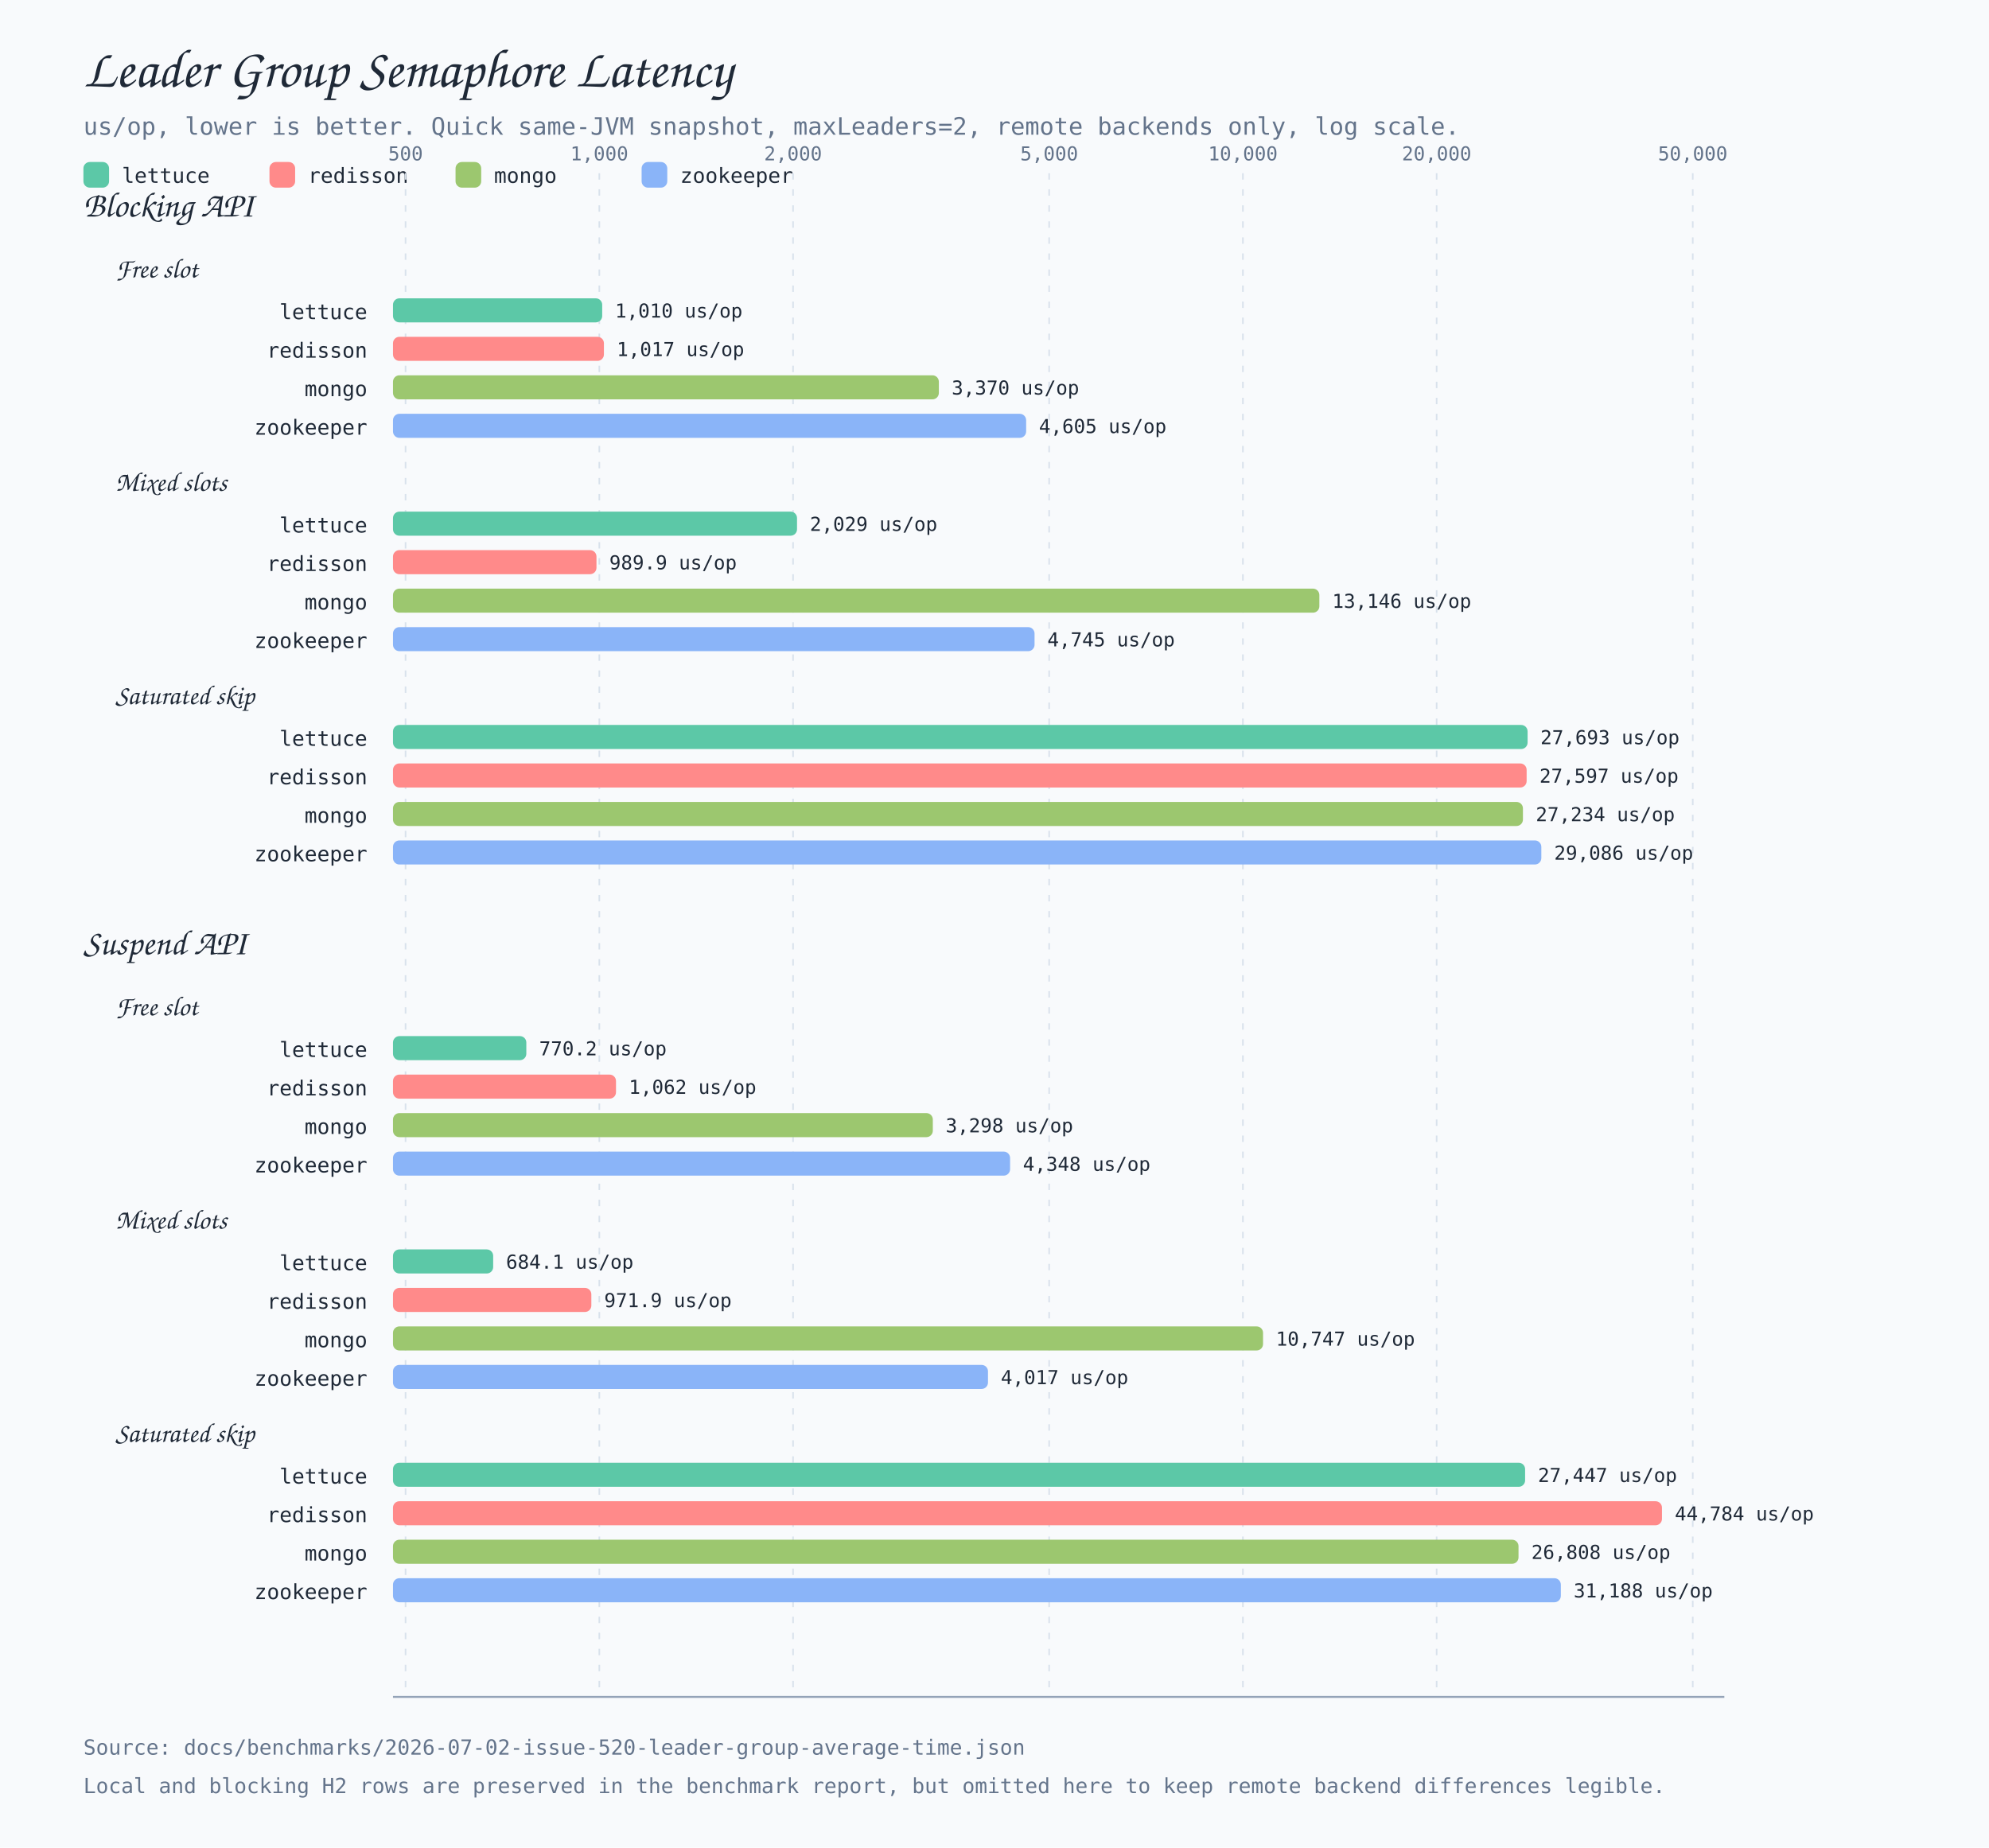
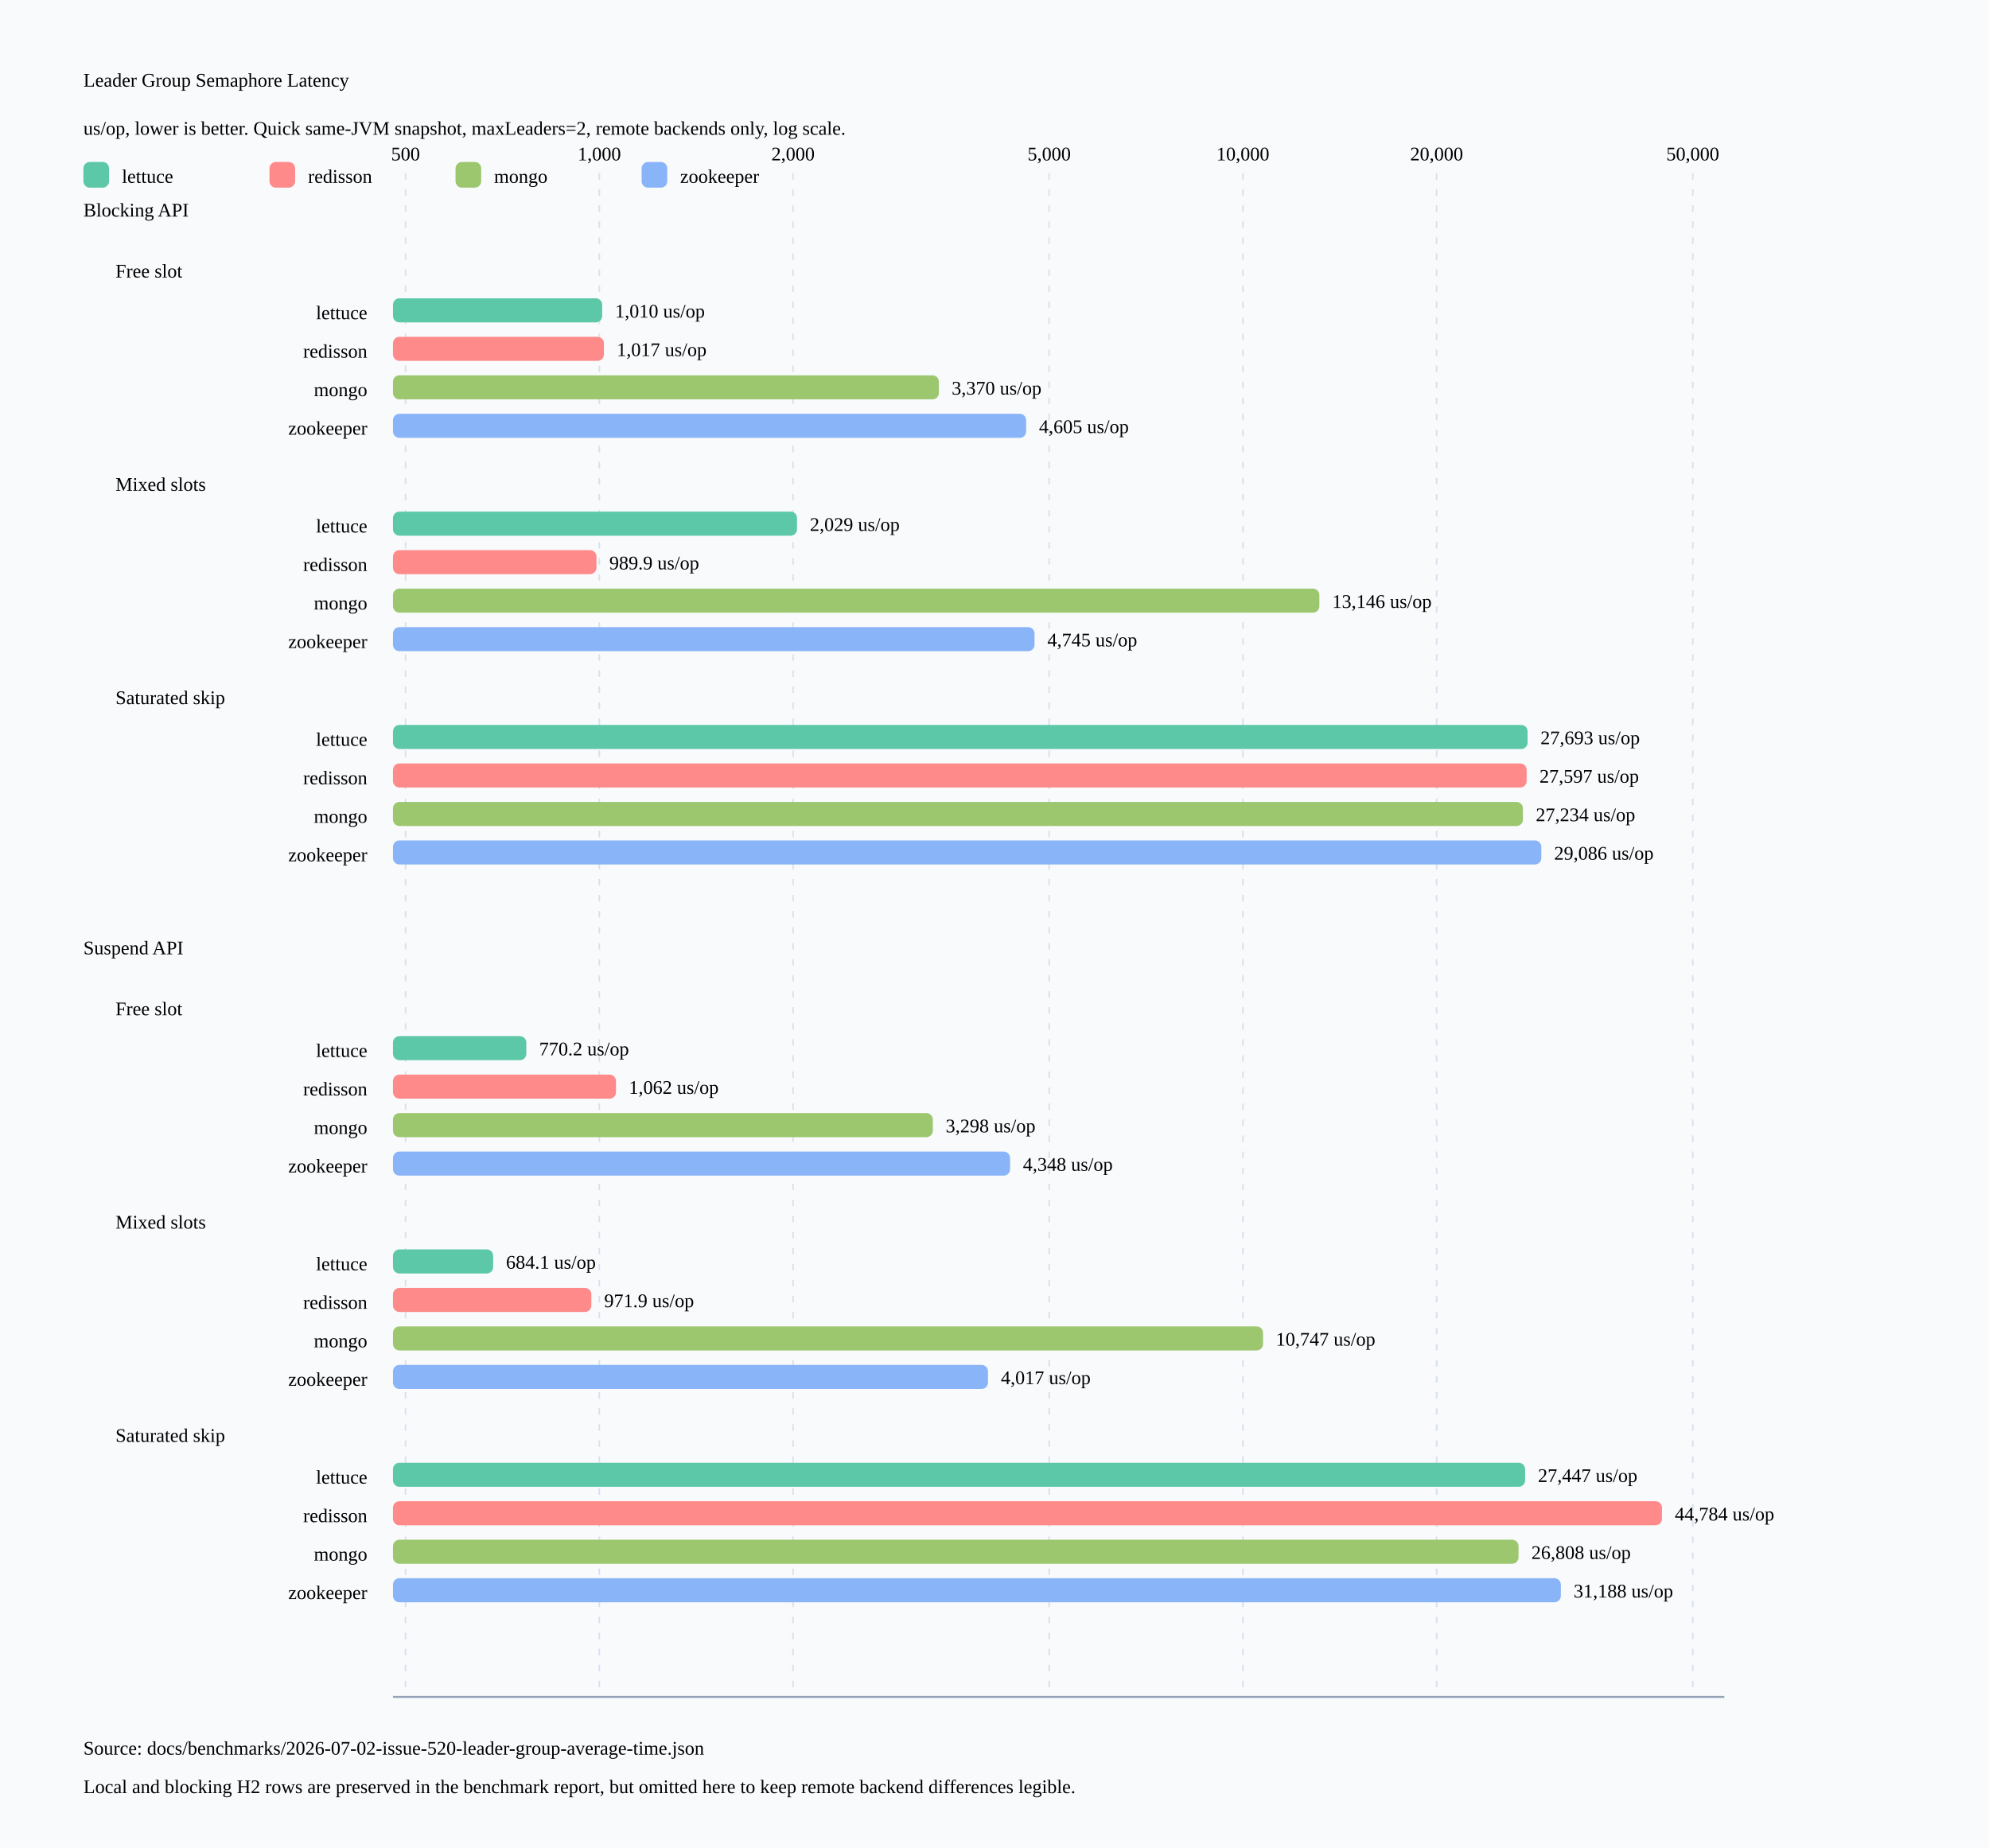
<svg xmlns="http://www.w3.org/2000/svg" width="1240" height="1152" viewBox="0 0 1240 1152" role="img" aria-labelledby="title desc">
-   <style>.title{font-family:'Architects Daughter','Comic Sans MS',cursive;font-size:34px;fill:#1f2937;}.subtitle,.axis,.label,.value,.note,.legend{font-family:'Comic Mono','Comic Sans MS','SFMono-Regular',monospace;fill:#64748b;}.subtitle{font-size:15px;}.axis{font-size:12px;}.label{font-size:13px;fill:#1f2937;}.value{font-size:12px;fill:#1f2937;}.note{font-size:13px;}.api{font-family:'Architects Daughter','Comic Sans MS',cursive;font-size:22px;fill:#1f2937;}.scenario{font-family:'Architects Daughter','Comic Sans MS',cursive;font-size:17px;fill:#1f2937;}.legend{font-size:13px;fill:#1f2937;}</style>
+   <style>.title{font-family:'Architects Daughter','Comic Sans
+         MS',cursive;font-size:34px;fill:#1f2937;}.subtitle,.axis,.label,.value,.note,.legend{font-family:'Comic
+         Mono','Comic Sans
+         MS','SFMono-Regular',monospace;fill:#64748b;}.subtitle{font-size:15px;}.axis{font-size:12px;}.label{font-size:13px;fill:#1f2937;}.value{font-size:12px;fill:#1f2937;}.note{font-size:13px;}.api{font-family:'Architects
+         Daughter','Comic Sans MS',cursive;font-size:22px;fill:#1f2937;}.scenario{font-family:'Architects
+         Daughter','Comic Sans MS',cursive;font-size:17px;fill:#1f2937;}.legend{font-size:13px;fill:#1f2937;}
+     </style>
  <rect width="1240" height="1152" fill="#f8fafc" />
  <text x="52" y="54" class="title">Leader Group Semaphore Latency</text>
-   <text x="52" y="84" class="subtitle">us/op, lower is better. Quick same-JVM snapshot, maxLeaders=2, remote backends only, log scale.</text>
+   <text x="52" y="84" class="subtitle">us/op, lower is better. Quick same-JVM snapshot, maxLeaders=2, remote backends
+         only, log scale.
+     </text>
  <rect x="52" y="101" width="16" height="16" rx="4" fill="#5cc8a7" />
  <text x="76" y="114" class="legend">lettuce</text>
  <rect x="168" y="101" width="16" height="16" rx="4" fill="#ff8a8a" />
  <text x="192" y="114" class="legend">redisson</text>
  <rect x="284" y="101" width="16" height="16" rx="4" fill="#9cc76f" />
  <text x="308" y="114" class="legend">mongo</text>
  <rect x="400" y="101" width="16" height="16" rx="4" fill="#8ab4f8" />
  <text x="424" y="114" class="legend">zookeeper</text>
  <line x1="252.84" y1="108" x2="252.84" y2="1058" stroke="#d9e2ec" stroke-width="1" stroke-dasharray="4 6" />
  <text x="252.84" y="100" text-anchor="middle" class="axis">500</text>
  <line x1="373.63" y1="108" x2="373.63" y2="1058" stroke="#d9e2ec" stroke-width="1" stroke-dasharray="4 6" />
  <text x="373.63" y="100" text-anchor="middle" class="axis">1,000</text>
  <line x1="494.41" y1="108" x2="494.41" y2="1058" stroke="#d9e2ec" stroke-width="1" stroke-dasharray="4 6" />
  <text x="494.41" y="100" text-anchor="middle" class="axis">2,000</text>
  <line x1="654.08" y1="108" x2="654.08" y2="1058" stroke="#d9e2ec" stroke-width="1" stroke-dasharray="4 6" />
  <text x="654.08" y="100" text-anchor="middle" class="axis">5,000</text>
  <line x1="774.86" y1="108" x2="774.86" y2="1058" stroke="#d9e2ec" stroke-width="1" stroke-dasharray="4 6" />
  <text x="774.86" y="100" text-anchor="middle" class="axis">10,000</text>
  <line x1="895.65" y1="108" x2="895.65" y2="1058" stroke="#d9e2ec" stroke-width="1" stroke-dasharray="4 6" />
  <text x="895.65" y="100" text-anchor="middle" class="axis">20,000</text>
  <line x1="1055.31" y1="108" x2="1055.31" y2="1058" stroke="#d9e2ec" stroke-width="1" stroke-dasharray="4 6" />
  <text x="1055.31" y="100" text-anchor="middle" class="axis">50,000</text>
  <text x="52" y="135" class="api">Blocking API</text>
  <text x="72" y="173" class="scenario">Free slot</text>
  <text x="229" y="199" text-anchor="end" class="label">lettuce</text>
  <rect x="245.00" y="186" width="130.43" height="15" rx="4" fill="#5cc8a7" />
  <text x="383.43" y="198" class="value">1,010 us/op</text>
  <text x="229" y="223" text-anchor="end" class="label">redisson</text>
  <rect x="245.00" y="210" width="131.50" height="15" rx="4" fill="#ff8a8a" />
  <text x="384.50" y="222" class="value">1,017 us/op</text>
  <text x="229" y="247" text-anchor="end" class="label">mongo</text>
  <rect x="245.00" y="234" width="340.31" height="15" rx="4" fill="#9cc76f" />
  <text x="593.31" y="246" class="value">3,370 us/op</text>
  <text x="229" y="271" text-anchor="end" class="label">zookeeper</text>
  <rect x="245.00" y="258" width="394.73" height="15" rx="4" fill="#8ab4f8" />
  <text x="647.73" y="270" class="value">4,605 us/op</text>
  <text x="72" y="306" class="scenario">Mixed slots</text>
  <text x="229" y="332" text-anchor="end" class="label">lettuce</text>
  <rect x="245.00" y="319" width="251.89" height="15" rx="4" fill="#5cc8a7" />
  <text x="504.89" y="331" class="value">2,029 us/op</text>
  <text x="229" y="356" text-anchor="end" class="label">redisson</text>
  <rect x="245.00" y="343" width="126.86" height="15" rx="4" fill="#ff8a8a" />
  <text x="379.86" y="355" class="value">989.9 us/op</text>
  <text x="229" y="380" text-anchor="end" class="label">mongo</text>
  <rect x="245.00" y="367" width="577.53" height="15" rx="4" fill="#9cc76f" />
  <text x="830.53" y="379" class="value">13,146 us/op</text>
  <text x="229" y="404" text-anchor="end" class="label">zookeeper</text>
  <rect x="245.00" y="391" width="399.97" height="15" rx="4" fill="#8ab4f8" />
  <text x="652.97" y="403" class="value">4,745 us/op</text>
  <text x="72" y="439" class="scenario">Saturated skip</text>
  <text x="229" y="465" text-anchor="end" class="label">lettuce</text>
  <rect x="245.00" y="452" width="707.35" height="15" rx="4" fill="#5cc8a7" />
  <text x="960.35" y="464" class="value">27,693 us/op</text>
  <text x="229" y="489" text-anchor="end" class="label">redisson</text>
  <rect x="245.00" y="476" width="706.75" height="15" rx="4" fill="#ff8a8a" />
  <text x="959.75" y="488" class="value">27,597 us/op</text>
  <text x="229" y="513" text-anchor="end" class="label">mongo</text>
  <rect x="245.00" y="500" width="704.44" height="15" rx="4" fill="#9cc76f" />
  <text x="957.44" y="512" class="value">27,234 us/op</text>
  <text x="229" y="537" text-anchor="end" class="label">zookeeper</text>
  <rect x="245.00" y="524" width="715.91" height="15" rx="4" fill="#8ab4f8" />
  <text x="968.91" y="536" class="value">29,086 us/op</text>
  <text x="52" y="595" class="api">Suspend API</text>
  <text x="72" y="633" class="scenario">Free slot</text>
  <text x="229" y="659" text-anchor="end" class="label">lettuce</text>
  <rect x="245.00" y="646" width="83.13" height="15" rx="4" fill="#5cc8a7" />
  <text x="336.13" y="658" class="value">770.2 us/op</text>
  <text x="229" y="683" text-anchor="end" class="label">redisson</text>
  <rect x="245.00" y="670" width="139.03" height="15" rx="4" fill="#ff8a8a" />
  <text x="392.03" y="682" class="value">1,062 us/op</text>
  <text x="229" y="707" text-anchor="end" class="label">mongo</text>
  <rect x="245.00" y="694" width="336.55" height="15" rx="4" fill="#9cc76f" />
  <text x="589.55" y="706" class="value">3,298 us/op</text>
  <text x="229" y="731" text-anchor="end" class="label">zookeeper</text>
  <rect x="245.00" y="718" width="384.72" height="15" rx="4" fill="#8ab4f8" />
  <text x="637.72" y="730" class="value">4,348 us/op</text>
  <text x="72" y="766" class="scenario">Mixed slots</text>
  <text x="229" y="792" text-anchor="end" class="label">lettuce</text>
  <rect x="245.00" y="779" width="62.46" height="15" rx="4" fill="#5cc8a7" />
  <text x="315.46" y="791" class="value">684.1 us/op</text>
  <text x="229" y="816" text-anchor="end" class="label">redisson</text>
  <rect x="245.00" y="803" width="123.66" height="15" rx="4" fill="#ff8a8a" />
  <text x="376.66" y="815" class="value">971.9 us/op</text>
  <text x="229" y="840" text-anchor="end" class="label">mongo</text>
  <rect x="245.00" y="827" width="542.42" height="15" rx="4" fill="#9cc76f" />
  <text x="795.42" y="839" class="value">10,747 us/op</text>
  <text x="229" y="864" text-anchor="end" class="label">zookeeper</text>
  <rect x="245.00" y="851" width="370.94" height="15" rx="4" fill="#8ab4f8" />
  <text x="623.94" y="863" class="value">4,017 us/op</text>
  <text x="72" y="899" class="scenario">Saturated skip</text>
  <text x="229" y="925" text-anchor="end" class="label">lettuce</text>
  <rect x="245.00" y="912" width="705.80" height="15" rx="4" fill="#5cc8a7" />
  <text x="958.80" y="924" class="value">27,447 us/op</text>
  <text x="229" y="949" text-anchor="end" class="label">redisson</text>
  <rect x="245.00" y="936" width="791.12" height="15" rx="4" fill="#ff8a8a" />
  <text x="1044.12" y="948" class="value">44,784 us/op</text>
  <text x="229" y="973" text-anchor="end" class="label">mongo</text>
  <rect x="245.00" y="960" width="701.69" height="15" rx="4" fill="#9cc76f" />
  <text x="954.69" y="972" class="value">26,808 us/op</text>
  <text x="229" y="997" text-anchor="end" class="label">zookeeper</text>
  <rect x="245.00" y="984" width="728.07" height="15" rx="4" fill="#8ab4f8" />
  <text x="981.07" y="996" class="value">31,188 us/op</text>
  <line x1="245" y1="1058" x2="1075" y2="1058" stroke="#94a3b8" stroke-width="1.2" />
-   <text x="52" y="1094" class="note">Source: docs/benchmarks/2026-07-02-issue-520-leader-group-average-time.json</text>
-   <text x="52" y="1118" class="note">Local and blocking H2 rows are preserved in the benchmark report, but omitted here to keep remote backend differences legible.</text>
+   <text x="52" y="1094" class="note">Source: docs/benchmarks/2026-07-02-issue-520-leader-group-average-time.json
+     </text>
+   <text x="52" y="1118" class="note">Local and blocking H2 rows are preserved in the benchmark report, but omitted
+         here to keep remote backend differences legible.
+     </text>
</svg>
